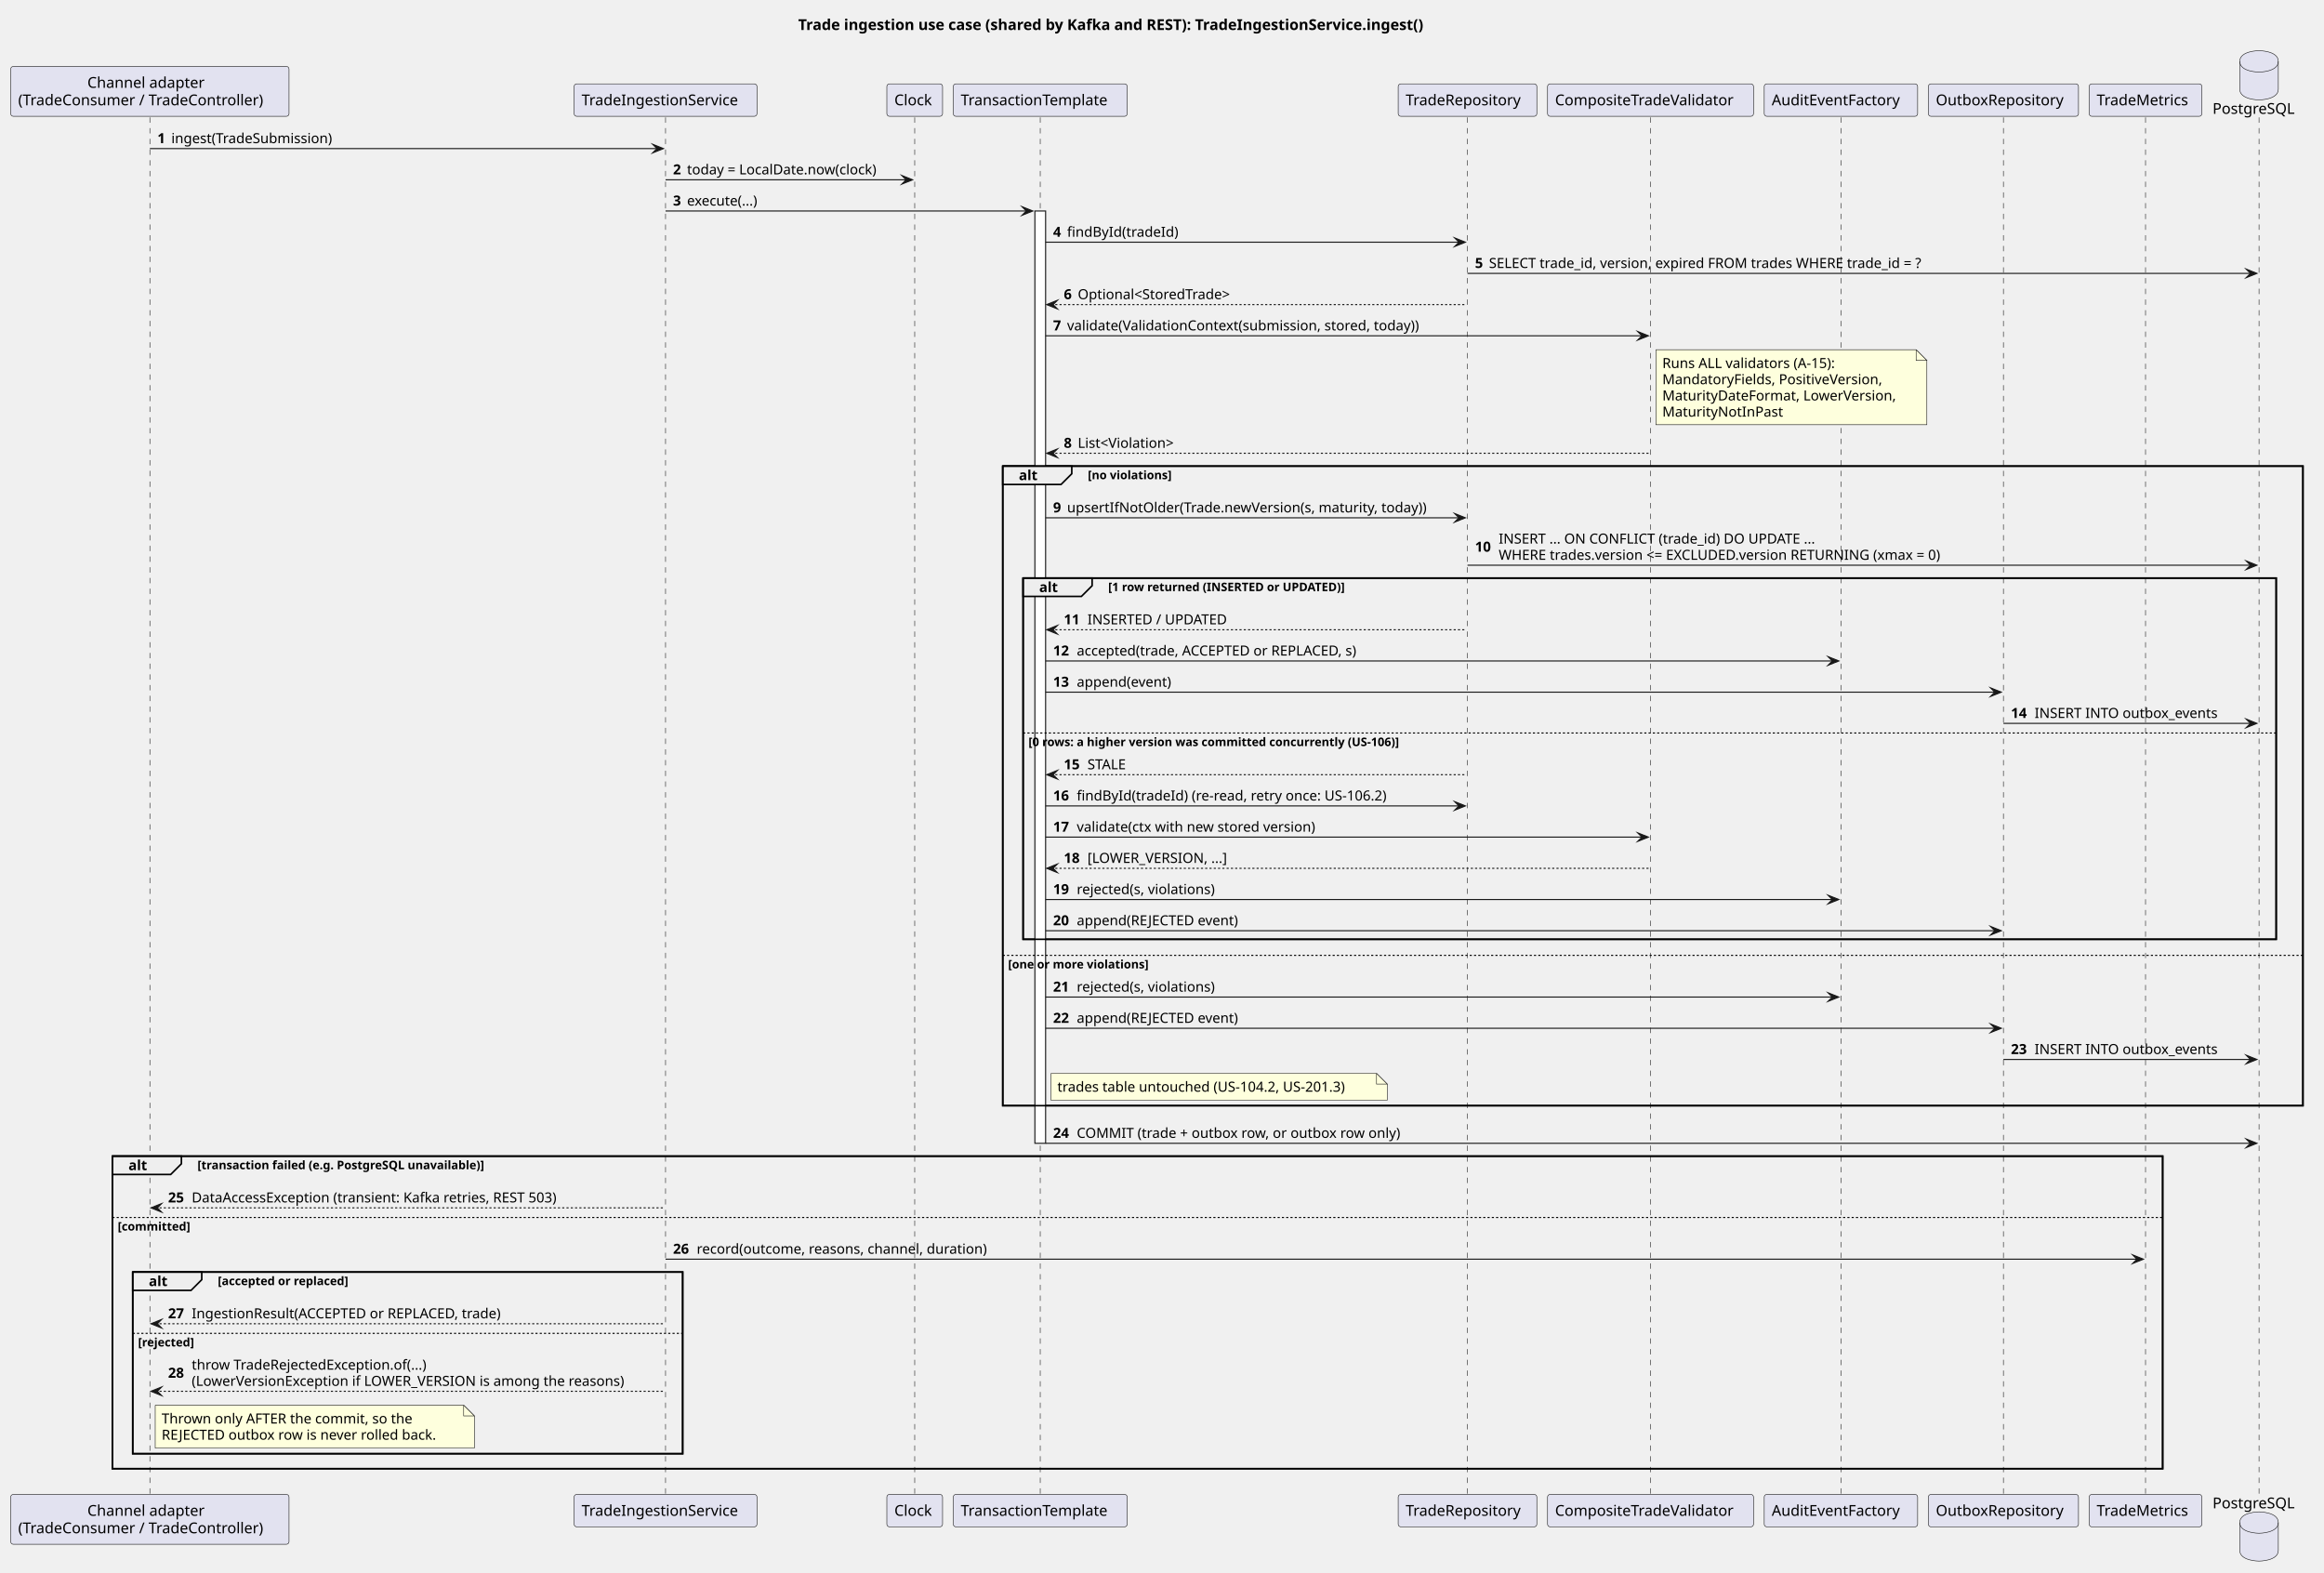
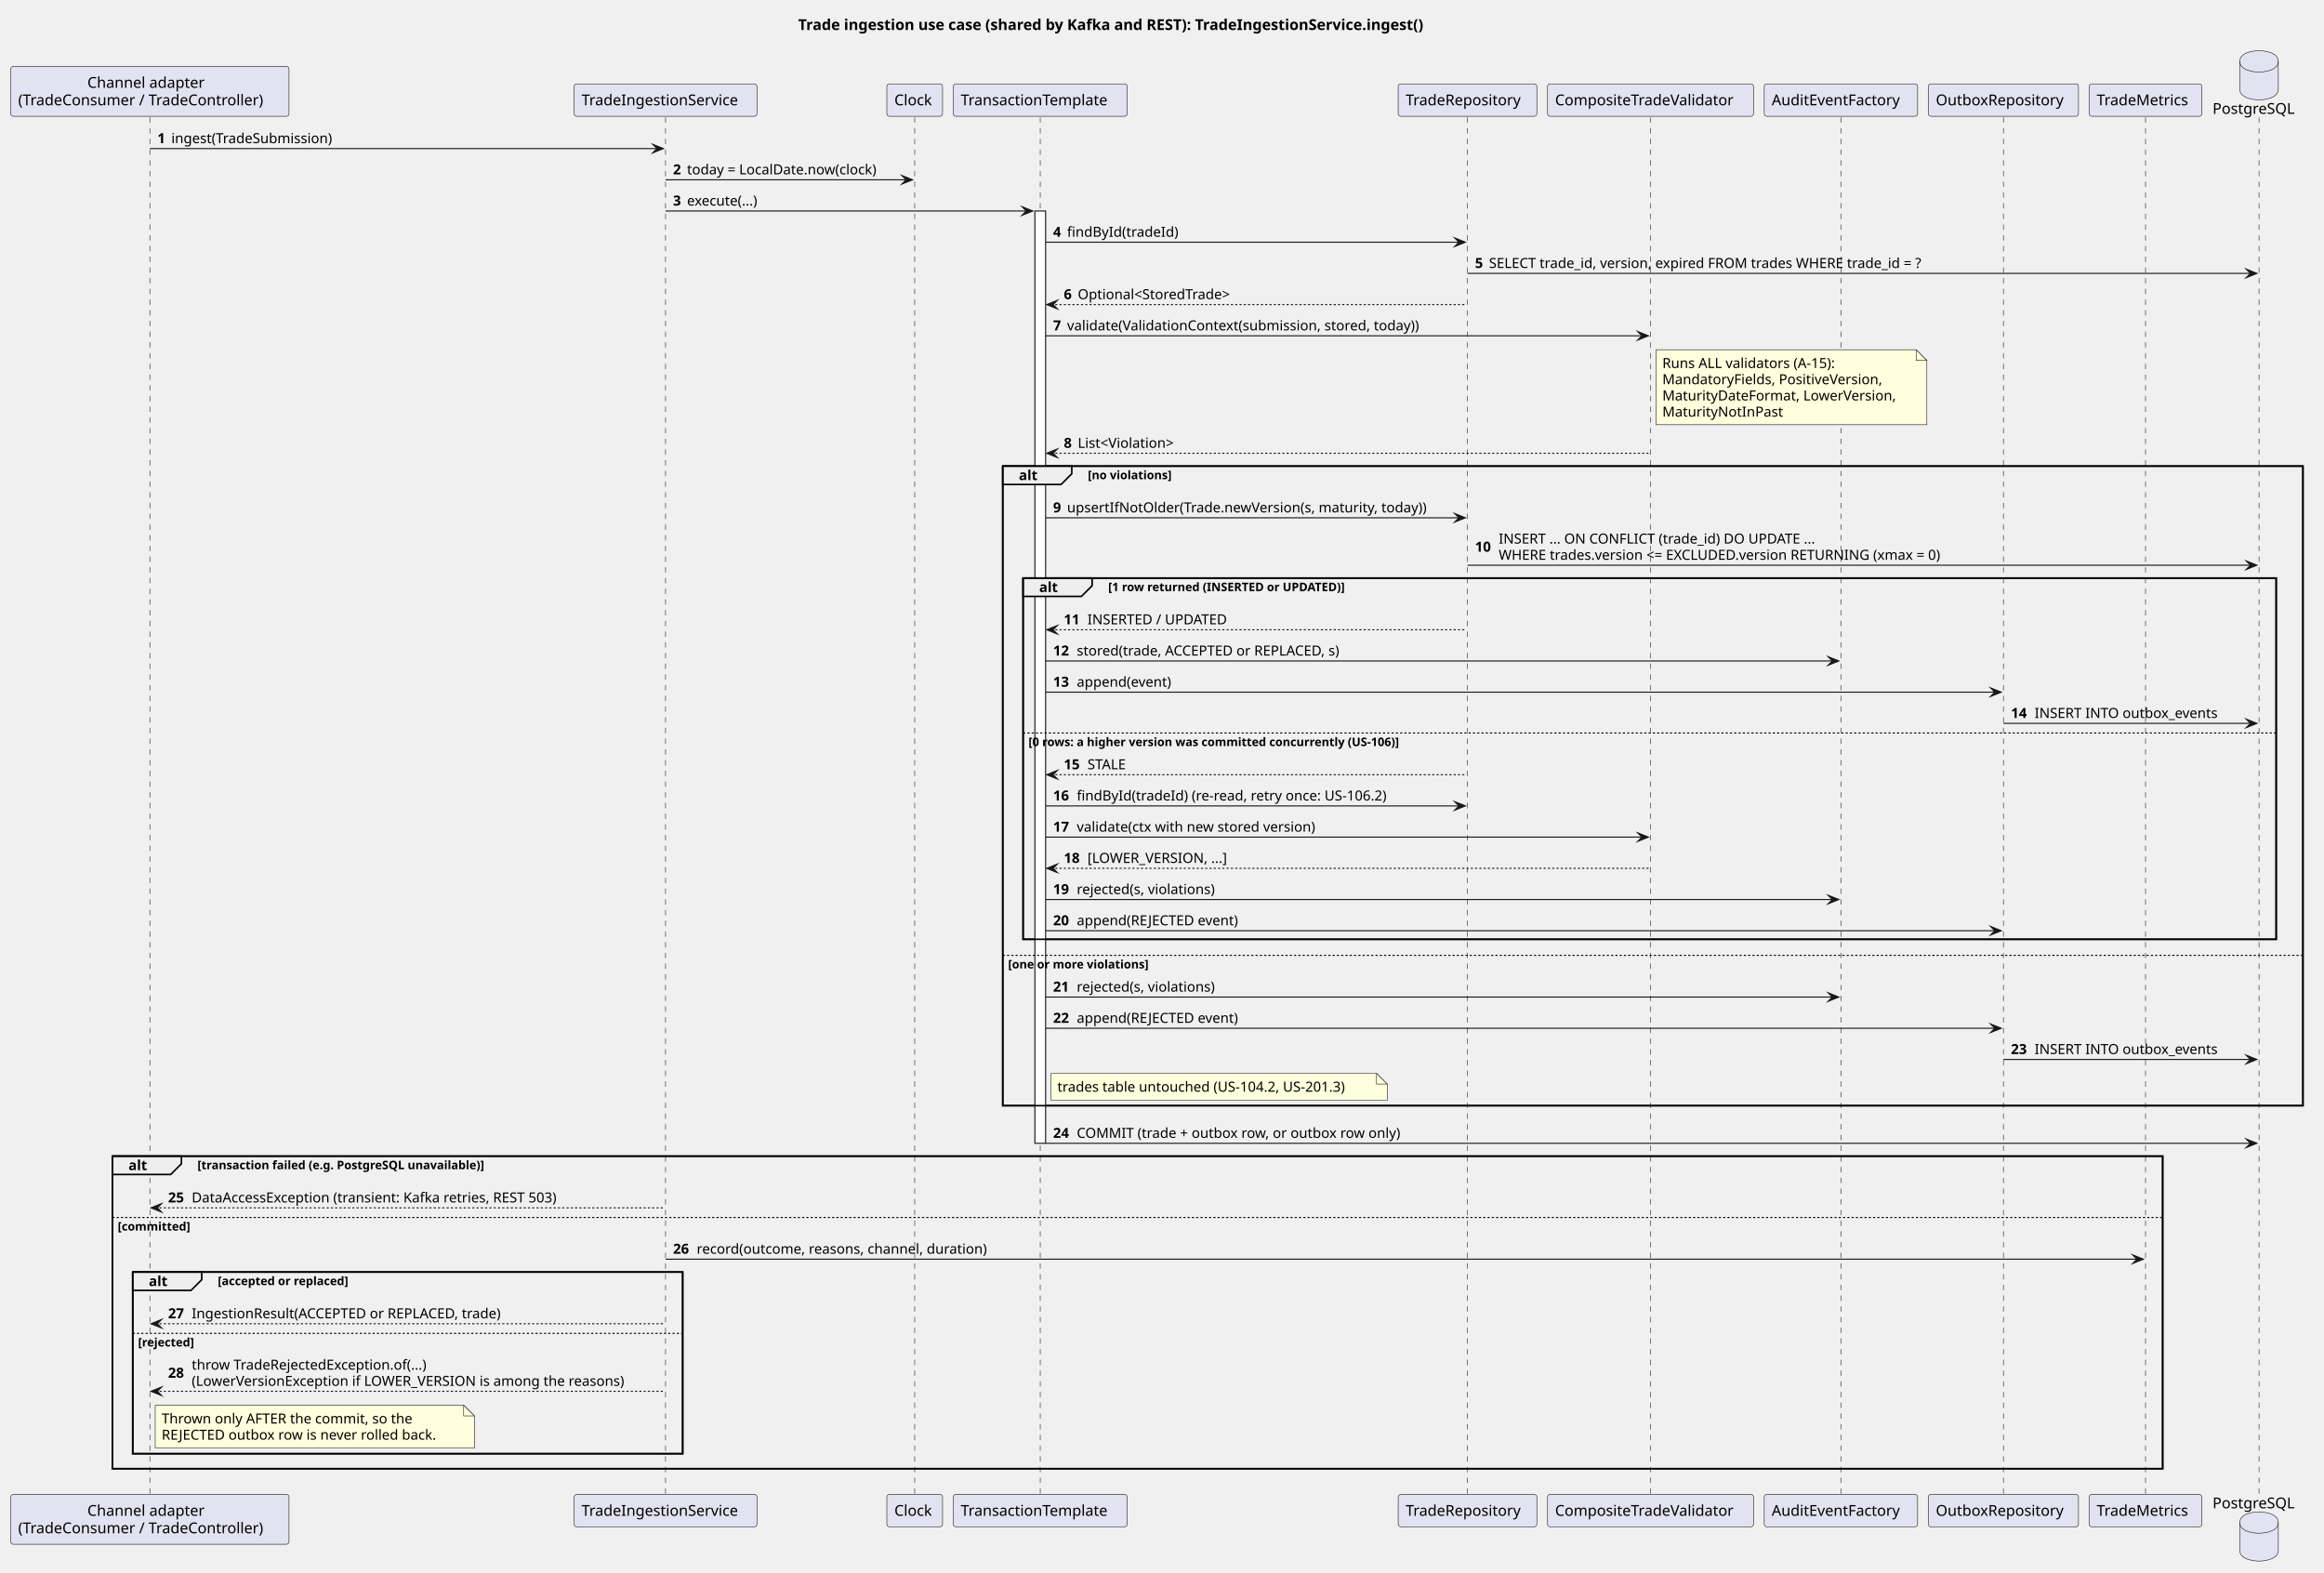
<svg xmlns="http://www.w3.org/2000/svg" version="1.1" data-diagram-type="SEQUENCE" style="width:2170px;height:1468px;background:#FFFFFF;" width="2170px" height="1468px" viewBox="0 0 2170 1468" zoomAndPan="magnify" preserveAspectRatio="none" contentStyleType="text/css">
  <defs />
  <g font-family="sans-serif" lengthAdjust="spacing">
    <g class="title" data-source-line="1">
      <text x="745.291" y="27.995" fill="#000" font-size="14" textLength="677.756" font-weight="700">Trade ingestion use case (shared by Kafka and REST): TradeIngestionService.ingest()</text>
    </g>
    <rect x="936.316" y="435.188" width="1214.022" height="597.133" fill="none" style="stroke:#000;stroke-width:1.5;" />
    <rect x="955.316" y="539.719" width="1170.022" height="337.266" fill="none" style="stroke:#000;stroke-width:1.5;" />
    <rect x="104.938" y="1079.453" width="1914.421" height="291.805" fill="none" style="stroke:#000;stroke-width:1.5;" />
    <rect x="123.938" y="1187.656" width="513.508" height="169.602" fill="none" style="stroke:#000;stroke-width:1.5;" />
    <g class="participant-lifeline" data-qualified-name="Channel" data-entity-uid="part1" id="part1-lifeline" data-source-line="4">
      <g>
        <rect x="136.438" y="109.594" width="8" height="1285.664" fill="#000" fill-opacity="0" />
        <line x1="139.938" y1="109.594" x2="139.938" y2="1395.258" style="stroke:#181818;stroke-width:0.5;stroke-dasharray:5,5;" />
      </g>
    </g>
    <g class="participant-lifeline" data-qualified-name="TradeIngestionService" data-entity-uid="part2" id="part2-lifeline" data-source-line="5">
      <g>
        <rect x="617.946" y="109.594" width="8" height="1285.664" fill="#000" fill-opacity="0" />
        <line x1="621.446" y1="109.594" x2="621.446" y2="1395.258" style="stroke:#181818;stroke-width:0.5;stroke-dasharray:5,5;" />
      </g>
    </g>
    <g class="participant-lifeline" data-qualified-name="Clock" data-entity-uid="part3" id="part3-lifeline" data-source-line="6">
      <g>
        <rect x="850.594" y="109.594" width="8" height="1285.664" fill="#000" fill-opacity="0" />
        <line x1="854.094" y1="109.594" x2="854.094" y2="1395.258" style="stroke:#181818;stroke-width:0.5;stroke-dasharray:5,5;" />
      </g>
    </g>
    <g class="participant-lifeline" data-qualified-name="TransactionTemplate" data-entity-uid="part4" id="part4-lifeline" data-source-line="7">
      <g>
        <rect x="967.816" y="109.594" width="8" height="1285.664" fill="#000" fill-opacity="0" />
        <line x1="971.316" y1="109.594" x2="971.316" y2="1395.258" style="stroke:#181818;stroke-width:0.5;stroke-dasharray:5,5;" />
      </g>
    </g>
    <g>
      <rect x="966.316" y="196.992" width="10" height="870.461" fill="#FFF" style="stroke:#181818;stroke-width:1;" />
    </g>
    <g class="participant-lifeline" data-qualified-name="TradeRepository" data-entity-uid="part5" id="part5-lifeline" data-source-line="8">
      <g>
        <rect x="1366.773" y="109.594" width="8" height="1285.664" fill="#000" fill-opacity="0" />
        <line x1="1370.273" y1="109.594" x2="1370.273" y2="1395.258" style="stroke:#181818;stroke-width:0.5;stroke-dasharray:5,5;" />
      </g>
    </g>
    <g class="participant-lifeline" data-qualified-name="CompositeTradeValidator" data-entity-uid="part6" id="part6-lifeline" data-source-line="9">
      <g>
        <rect x="1537.66" y="109.594" width="8" height="1285.664" fill="#000" fill-opacity="0" />
        <line x1="1541.16" y1="109.594" x2="1541.16" y2="1395.258" style="stroke:#181818;stroke-width:0.5;stroke-dasharray:5,5;" />
      </g>
    </g>
    <g class="participant-lifeline" data-qualified-name="AuditEventFactory" data-entity-uid="part7" id="part7-lifeline" data-source-line="10">
      <g>
        <rect x="1715.441" y="109.594" width="8" height="1285.664" fill="#000" fill-opacity="0" />
        <line x1="1718.941" y1="109.594" x2="1718.941" y2="1395.258" style="stroke:#181818;stroke-width:0.5;stroke-dasharray:5,5;" />
      </g>
    </g>
    <g class="participant-lifeline" data-qualified-name="OutboxRepository" data-entity-uid="part8" id="part8-lifeline" data-source-line="11">
      <g>
        <rect x="1867.161" y="109.594" width="8" height="1285.664" fill="#000" fill-opacity="0" />
        <line x1="1870.661" y1="109.594" x2="1870.661" y2="1395.258" style="stroke:#181818;stroke-width:0.5;stroke-dasharray:5,5;" />
      </g>
    </g>
    <g class="participant-lifeline" data-qualified-name="TradeMetrics" data-entity-uid="part9" id="part9-lifeline" data-source-line="12">
      <g>
        <rect x="1999.859" y="109.594" width="8" height="1285.664" fill="#000" fill-opacity="0" />
        <line x1="2003.359" y1="109.594" x2="2003.359" y2="1395.258" style="stroke:#181818;stroke-width:0.5;stroke-dasharray:5,5;" />
      </g>
    </g>
    <g class="participant-lifeline" data-qualified-name="PostgreSQL" data-entity-uid="part10" id="part10-lifeline" data-source-line="13">
      <g>
        <rect x="2105.838" y="109.594" width="8" height="1285.664" fill="#000" fill-opacity="0" />
        <line x1="2109.338" y1="109.594" x2="2109.338" y2="1395.258" style="stroke:#181818;stroke-width:0.5;stroke-dasharray:5,5;" />
      </g>
    </g>
    <g class="participant participant-head" data-qualified-name="Channel" data-entity-uid="part1" id="part1-head" data-source-line="4">
      <rect x="10" y="62" width="259.875" height="46.594" fill="#E2E2F0" style="stroke:#181818;stroke-width:0.5;" rx="2.5" ry="2.5" />
      <text x="81.579" y="81.995" fill="#000" font-size="14" textLength="116.717">Channel adapter</text>
      <text x="17" y="98.292" fill="#000" font-size="14" textLength="245.875">(TradeConsumer / TradeController)</text>
    </g>
    <g class="participant participant-head" data-qualified-name="TradeIngestionService" data-entity-uid="part2" id="part2-head" data-source-line="5">
      <rect x="536.075" y="78.297" width="170.741" height="30.297" fill="#E2E2F0" style="stroke:#181818;stroke-width:0.5;" rx="2.5" ry="2.5" />
      <text x="543.075" y="98.292" fill="#000" font-size="14" textLength="156.741">TradeIngestionService</text>
    </g>
    <g class="participant participant-head" data-qualified-name="Clock" data-entity-uid="part3" id="part3-head" data-source-line="6">
      <rect x="828.077" y="78.297" width="52.035" height="30.297" fill="#E2E2F0" style="stroke:#181818;stroke-width:0.5;" rx="2.5" ry="2.5" />
      <text x="835.077" y="98.292" fill="#000" font-size="14" textLength="38.035">Clock</text>
    </g>
    <g class="participant participant-head" data-qualified-name="TransactionTemplate" data-entity-uid="part4" id="part4-head" data-source-line="7">
      <rect x="890.112" y="78.297" width="162.408" height="30.297" fill="#E2E2F0" style="stroke:#181818;stroke-width:0.5;" rx="2.5" ry="2.5" />
      <text x="897.112" y="98.292" fill="#000" font-size="14" textLength="148.408">TransactionTemplate</text>
    </g>
    <g class="participant participant-head" data-qualified-name="TradeRepository" data-entity-uid="part5" id="part5-head" data-source-line="8">
      <rect x="1305.543" y="78.297" width="129.459" height="30.297" fill="#E2E2F0" style="stroke:#181818;stroke-width:0.5;" rx="2.5" ry="2.5" />
      <text x="1312.543" y="98.292" fill="#000" font-size="14" textLength="115.459">TradeRepository</text>
    </g>
    <g class="participant participant-head" data-qualified-name="CompositeTradeValidator" data-entity-uid="part6" id="part6-head" data-source-line="9">
      <rect x="1445.002" y="78.297" width="192.315" height="30.297" fill="#E2E2F0" style="stroke:#181818;stroke-width:0.5;" rx="2.5" ry="2.5" />
      <text x="1452.002" y="98.292" fill="#000" font-size="14" textLength="178.315">CompositeTradeValidator</text>
    </g>
    <g class="participant participant-head" data-qualified-name="AuditEventFactory" data-entity-uid="part7" id="part7-head" data-source-line="10">
      <rect x="1647.318" y="78.297" width="143.247" height="30.297" fill="#E2E2F0" style="stroke:#181818;stroke-width:0.5;" rx="2.5" ry="2.5" />
      <text x="1654.318" y="98.292" fill="#000" font-size="14" textLength="129.247">AuditEventFactory</text>
    </g>
    <g class="participant participant-head" data-qualified-name="OutboxRepository" data-entity-uid="part8" id="part8-head" data-source-line="11">
      <rect x="1800.565" y="78.297" width="140.191" height="30.297" fill="#E2E2F0" style="stroke:#181818;stroke-width:0.5;" rx="2.5" ry="2.5" />
      <text x="1807.565" y="98.292" fill="#000" font-size="14" textLength="126.191">OutboxRepository</text>
    </g>
    <g class="participant participant-head" data-qualified-name="TradeMetrics" data-entity-uid="part9" id="part9-head" data-source-line="12">
      <rect x="1950.756" y="78.297" width="105.205" height="30.297" fill="#E2E2F0" style="stroke:#181818;stroke-width:0.5;" rx="2.5" ry="2.5" />
      <text x="1957.756" y="98.292" fill="#000" font-size="14" textLength="91.205">TradeMetrics</text>
    </g>
    <g class="participant participant-head" data-qualified-name="PostgreSQL" data-entity-uid="part10" id="part10-head" data-source-line="13">
      <text x="2065.961" y="106.292" fill="#000" font-size="14" textLength="80.753">PostgreSQL</text>
      <path d="M2091.338,57.297 C2091.338,47.297 2109.338,47.297 2109.338,47.297 C2109.338,47.297 2127.338,47.297 2127.338,57.297 L2127.338,83.297 C2127.338,93.297 2109.338,93.297 2109.338,93.297 C2109.338,93.297 2091.338,93.297 2091.338,83.297 L2091.338,57.297" style="stroke:#181818;stroke-width:0.5;" fill="#E2E2F0" />
      <path d="M2091.338,57.297 C2091.338,67.297 2109.338,67.297 2109.338,67.297 C2109.338,67.297 2127.338,67.297 2127.338,57.297" style="stroke:#181818;stroke-width:0.5;" fill="none" />
    </g>
    <g class="participant participant-tail" data-qualified-name="Channel" data-entity-uid="part1" id="part1-tail" data-source-line="4">
      <rect x="10" y="1395.258" width="259.875" height="46.594" fill="#E2E2F0" style="stroke:#181818;stroke-width:0.5;" rx="2.5" ry="2.5" />
      <text x="81.579" y="1415.253" fill="#000" font-size="14" textLength="116.717">Channel adapter</text>
      <text x="17" y="1431.55" fill="#000" font-size="14" textLength="245.875">(TradeConsumer / TradeController)</text>
    </g>
    <g class="participant participant-tail" data-qualified-name="TradeIngestionService" data-entity-uid="part2" id="part2-tail" data-source-line="5">
      <rect x="536.075" y="1395.258" width="170.741" height="30.297" fill="#E2E2F0" style="stroke:#181818;stroke-width:0.5;" rx="2.5" ry="2.5" />
      <text x="543.075" y="1415.253" fill="#000" font-size="14" textLength="156.741">TradeIngestionService</text>
    </g>
    <g class="participant participant-tail" data-qualified-name="Clock" data-entity-uid="part3" id="part3-tail" data-source-line="6">
      <rect x="828.077" y="1395.258" width="52.035" height="30.297" fill="#E2E2F0" style="stroke:#181818;stroke-width:0.5;" rx="2.5" ry="2.5" />
      <text x="835.077" y="1415.253" fill="#000" font-size="14" textLength="38.035">Clock</text>
    </g>
    <g class="participant participant-tail" data-qualified-name="TransactionTemplate" data-entity-uid="part4" id="part4-tail" data-source-line="7">
      <rect x="890.112" y="1395.258" width="162.408" height="30.297" fill="#E2E2F0" style="stroke:#181818;stroke-width:0.5;" rx="2.5" ry="2.5" />
      <text x="897.112" y="1415.253" fill="#000" font-size="14" textLength="148.408">TransactionTemplate</text>
    </g>
    <g class="participant participant-tail" data-qualified-name="TradeRepository" data-entity-uid="part5" id="part5-tail" data-source-line="8">
      <rect x="1305.543" y="1395.258" width="129.459" height="30.297" fill="#E2E2F0" style="stroke:#181818;stroke-width:0.5;" rx="2.5" ry="2.5" />
      <text x="1312.543" y="1415.253" fill="#000" font-size="14" textLength="115.459">TradeRepository</text>
    </g>
    <g class="participant participant-tail" data-qualified-name="CompositeTradeValidator" data-entity-uid="part6" id="part6-tail" data-source-line="9">
      <rect x="1445.002" y="1395.258" width="192.315" height="30.297" fill="#E2E2F0" style="stroke:#181818;stroke-width:0.5;" rx="2.5" ry="2.5" />
      <text x="1452.002" y="1415.253" fill="#000" font-size="14" textLength="178.315">CompositeTradeValidator</text>
    </g>
    <g class="participant participant-tail" data-qualified-name="AuditEventFactory" data-entity-uid="part7" id="part7-tail" data-source-line="10">
      <rect x="1647.318" y="1395.258" width="143.247" height="30.297" fill="#E2E2F0" style="stroke:#181818;stroke-width:0.5;" rx="2.5" ry="2.5" />
      <text x="1654.318" y="1415.253" fill="#000" font-size="14" textLength="129.247">AuditEventFactory</text>
    </g>
    <g class="participant participant-tail" data-qualified-name="OutboxRepository" data-entity-uid="part8" id="part8-tail" data-source-line="11">
      <rect x="1800.565" y="1395.258" width="140.191" height="30.297" fill="#E2E2F0" style="stroke:#181818;stroke-width:0.5;" rx="2.5" ry="2.5" />
      <text x="1807.565" y="1415.253" fill="#000" font-size="14" textLength="126.191">OutboxRepository</text>
    </g>
    <g class="participant participant-tail" data-qualified-name="TradeMetrics" data-entity-uid="part9" id="part9-tail" data-source-line="12">
      <rect x="1950.756" y="1395.258" width="105.205" height="30.297" fill="#E2E2F0" style="stroke:#181818;stroke-width:0.5;" rx="2.5" ry="2.5" />
      <text x="1957.756" y="1415.253" fill="#000" font-size="14" textLength="91.205">TradeMetrics</text>
    </g>
    <g class="participant participant-tail" data-qualified-name="PostgreSQL" data-entity-uid="part10" id="part10-tail" data-source-line="13">
      <text x="2065.961" y="1408.253" fill="#000" font-size="14" textLength="80.753">PostgreSQL</text>
      <path d="M2091.338,1421.555 C2091.338,1411.555 2109.338,1411.555 2109.338,1411.555 C2109.338,1411.555 2127.338,1411.555 2127.338,1421.555 L2127.338,1447.555 C2127.338,1457.555 2109.338,1457.555 2109.338,1457.555 C2109.338,1457.555 2091.338,1457.555 2091.338,1447.555 L2091.338,1421.555" style="stroke:#181818;stroke-width:0.5;" fill="#E2E2F0" />
      <path d="M2091.338,1421.555 C2091.338,1431.555 2109.338,1431.555 2109.338,1431.555 C2109.338,1431.555 2127.338,1431.555 2127.338,1421.555" style="stroke:#181818;stroke-width:0.5;" fill="none" />
    </g>
    <g class="message" data-entity-1="part1" data-entity-2="part2" id="msg1" data-source-line="15">
      <polygon points="609.446,134.727,619.446,138.727,609.446,142.727,613.446,138.727" fill="#181818" style="stroke:#181818;stroke-width:1;stroke-linejoin:miter;stroke-miterlimit:10;" />
      <line x1="139.938" y1="138.727" x2="615.446" y2="138.727" style="stroke:#181818;stroke-width:1;" />
      <text x="146.938" y="133.661" fill="#000" font-size="13" font-weight="700">1</text>
      <text x="159.983" y="133.661" fill="#000" font-size="13" textLength="161.986">ingest(TradeSubmission)</text>
    </g>
    <g class="message" data-entity-1="part2" data-entity-2="part3" id="msg2" data-source-line="16">
      <polygon points="842.094,163.859,852.094,167.859,842.094,171.859,846.094,167.859" fill="#181818" style="stroke:#181818;stroke-width:1;stroke-linejoin:miter;stroke-miterlimit:10;" />
      <line x1="621.446" y1="167.859" x2="848.094" y2="167.859" style="stroke:#181818;stroke-width:1;" />
      <text x="628.446" y="162.793" fill="#000" font-size="13" font-weight="700">2</text>
      <text x="641.491" y="162.793" fill="#000" font-size="13" textLength="195.603">today = LocalDate.now(clock)</text>
    </g>
    <g class="message" data-entity-1="part2" data-entity-2="part4" id="msg3" data-source-line="17">
      <polygon points="954.316,192.992,964.316,196.992,954.316,200.992,958.316,196.992" fill="#181818" style="stroke:#181818;stroke-width:1;stroke-linejoin:miter;stroke-miterlimit:10;" />
      <line x1="621.446" y1="196.992" x2="960.316" y2="196.992" style="stroke:#181818;stroke-width:1;" />
      <text x="628.446" y="191.926" fill="#000" font-size="13" font-weight="700">3</text>
      <text x="641.491" y="191.926" fill="#000" font-size="13" textLength="74.712">execute(...)</text>
    </g>
    <g class="message" data-entity-1="part4" data-entity-2="part5" id="msg4" data-source-line="20">
      <polygon points="1358.273,222.125,1368.273,226.125,1358.273,230.125,1362.273,226.125" fill="#181818" style="stroke:#181818;stroke-width:1;stroke-linejoin:miter;stroke-miterlimit:10;" />
      <line x1="976.316" y1="226.125" x2="1364.273" y2="226.125" style="stroke:#181818;stroke-width:1;" />
      <text x="983.316" y="221.059" fill="#000" font-size="13" font-weight="700">4</text>
      <text x="996.361" y="221.059" fill="#000" font-size="13" textLength="110.265">findById(tradeId)</text>
    </g>
    <g class="message" data-entity-1="part5" data-entity-2="part10" id="msg5" data-source-line="21">
      <polygon points="2097.338,251.258,2107.338,255.258,2097.338,259.258,2101.338,255.258" fill="#181818" style="stroke:#181818;stroke-width:1;stroke-linejoin:miter;stroke-miterlimit:10;" />
      <line x1="1370.273" y1="255.258" x2="2103.338" y2="255.258" style="stroke:#181818;stroke-width:1;" />
      <text x="1377.273" y="250.192" fill="#000" font-size="13" font-weight="700">5</text>
      <text x="1390.318" y="250.192" fill="#000" font-size="13" textLength="442.476">SELECT trade_id, version, expired FROM trades WHERE trade_id = ?</text>
    </g>
    <g class="message" data-entity-1="part5" data-entity-2="part4" id="msg6" data-source-line="22">
      <polygon points="987.316,280.391,977.316,284.391,987.316,288.391,983.316,284.391" fill="#181818" style="stroke:#181818;stroke-width:1;stroke-linejoin:miter;stroke-miterlimit:10;" />
      <line x1="981.316" y1="284.391" x2="1369.273" y2="284.391" style="stroke:#181818;stroke-width:1;stroke-dasharray:2,2;" />
      <text x="993.316" y="279.325" fill="#000" font-size="13" font-weight="700">6</text>
      <text x="1006.361" y="279.325" fill="#000" font-size="13" textLength="157.149">Optional&lt;StoredTrade&gt;</text>
    </g>
    <g class="message" data-entity-1="part4" data-entity-2="part6" id="msg7" data-source-line="24">
      <polygon points="1529.16,309.523,1539.16,313.523,1529.16,317.523,1533.16,313.523" fill="#181818" style="stroke:#181818;stroke-width:1;stroke-linejoin:miter;stroke-miterlimit:10;" />
      <line x1="976.316" y1="313.523" x2="1535.16" y2="313.523" style="stroke:#181818;stroke-width:1;" />
      <text x="983.316" y="308.458" fill="#000" font-size="13" font-weight="700">7</text>
      <text x="996.361" y="308.458" fill="#000" font-size="13" textLength="356.643">validate(ValidationContext(submission, stored, today))</text>
    </g>
    <path d="M1546.16,326.523 L1546.16,396.523 L1799.16,396.523 L1799.16,336.523 L1789.16,326.523 L1546.16,326.523" style="stroke:#181818;stroke-width:0.5;" fill="#FEFFDD" />
    <path d="M1789.16,326.523 L1789.16,336.523 L1799.16,336.523 L1789.16,326.523" style="stroke:#181818;stroke-width:0.5;" fill="#FEFFDD" />
    <text x="1552.16" y="343.59" fill="#000" font-size="13" textLength="176.979">Runs ALL validators (A-15):</text>
    <text x="1552.16" y="358.723" fill="#000" font-size="13" textLength="219.242">MandatoryFields, PositiveVersion,</text>
    <text x="1552.16" y="373.856" fill="#000" font-size="13" textLength="232.223">MaturityDateFormat, LowerVersion,</text>
    <text x="1552.16" y="388.989" fill="#000" font-size="13" textLength="116.791">MaturityNotInPast</text>
    <g class="message" data-entity-1="part6" data-entity-2="part4" id="msg8" data-source-line="31">
      <polygon points="987.316,419.188,977.316,423.188,987.316,427.188,983.316,423.188" fill="#181818" style="stroke:#181818;stroke-width:1;stroke-linejoin:miter;stroke-miterlimit:10;" />
      <line x1="981.316" y1="423.188" x2="1540.16" y2="423.188" style="stroke:#181818;stroke-width:1;stroke-dasharray:2,2;" />
      <text x="993.316" y="418.122" fill="#000" font-size="13" font-weight="700">8</text>
      <text x="1006.361" y="418.122" fill="#000" font-size="13" textLength="101.448">List&lt;Violation&gt;</text>
    </g>
    <path d="M936.316,435.188 L1000.759,435.188 L1000.759,442.32 L990.759,452.32 L936.316,452.32 L936.316,435.188" style="stroke:#000;stroke-width:1.5;" fill="#EEE" />
    <rect x="936.316" y="435.188" width="1214.022" height="597.133" fill="none" style="stroke:#000;stroke-width:1.5;" />
    <text x="951.316" y="448.254" fill="#000" font-size="13" textLength="19.443" font-weight="700">alt</text>
    <text x="1015.759" y="447.398" fill="#000" font-size="11" textLength="89.928" font-weight="700">[no violations]</text>
    <g class="message" data-entity-1="part4" data-entity-2="part5" id="msg9" data-source-line="34">
      <polygon points="1358.273,479.453,1368.273,483.453,1358.273,487.453,1362.273,483.453" fill="#181818" style="stroke:#181818;stroke-width:1;stroke-linejoin:miter;stroke-miterlimit:10;" />
      <line x1="976.316" y1="483.453" x2="1364.273" y2="483.453" style="stroke:#181818;stroke-width:1;" />
      <text x="983.316" y="478.387" fill="#000" font-size="13" font-weight="700">9</text>
      <text x="996.361" y="478.387" fill="#000" font-size="13" textLength="361.912">upsertIfNotOlder(Trade.newVersion(s, maturity, today))</text>
    </g>
    <g class="message" data-entity-1="part5" data-entity-2="part10" id="msg10" data-source-line="35">
      <polygon points="2097.338,523.719,2107.338,527.719,2097.338,531.719,2101.338,527.719" fill="#181818" style="stroke:#181818;stroke-width:1;stroke-linejoin:miter;stroke-miterlimit:10;" />
      <line x1="1370.273" y1="527.719" x2="2103.338" y2="527.719" style="stroke:#181818;stroke-width:1;" />
      <text x="1377.273" y="515.086" fill="#000" font-size="13" textLength="18.091" font-weight="700">10</text>
      <text x="1399.364" y="507.52" fill="#000" font-size="13" textLength="321.103">INSERT ... ON CONFLICT (trade_id) DO UPDATE ...</text>
      <text x="1399.364" y="522.653" fill="#000" font-size="13" textLength="457.33">WHERE trades.version &lt;= EXCLUDED.version RETURNING (xmax = 0)</text>
    </g>
    <path d="M955.316,539.719 L1019.759,539.719 L1019.759,546.852 L1009.759,556.852 L955.316,556.852 L955.316,539.719" style="stroke:#000;stroke-width:1.5;" fill="#EEE" />
    <rect x="955.316" y="539.719" width="1170.022" height="337.266" fill="none" style="stroke:#000;stroke-width:1.5;" />
    <text x="970.316" y="552.786" fill="#000" font-size="13" textLength="19.443" font-weight="700">alt</text>
    <text x="1034.759" y="551.929" fill="#000" font-size="11" textLength="257.743" font-weight="700">[1 row returned (INSERTED or UPDATED)]</text>
    <g class="message" data-entity-1="part5" data-entity-2="part4" id="msg11" data-source-line="37">
      <polygon points="987.316,583.984,977.316,587.984,987.316,591.984,983.316,587.984" fill="#181818" style="stroke:#181818;stroke-width:1;stroke-linejoin:miter;stroke-miterlimit:10;" />
      <line x1="981.316" y1="587.984" x2="1369.273" y2="587.984" style="stroke:#181818;stroke-width:1;stroke-dasharray:2,2;" />
      <text x="993.316" y="582.918" fill="#000" font-size="13" textLength="18.091" font-weight="700">11</text>
      <text x="1015.407" y="582.918" fill="#000" font-size="13" textLength="140.29">INSERTED / UPDATED</text>
    </g>
    <g class="message" data-entity-1="part4" data-entity-2="part7" id="msg12" data-source-line="38">
      <polygon points="1706.941,613.117,1716.941,617.117,1706.941,621.117,1710.941,617.117" fill="#181818" style="stroke:#181818;stroke-width:1;stroke-linejoin:miter;stroke-miterlimit:10;" />
      <line x1="976.316" y1="617.117" x2="1712.941" y2="617.117" style="stroke:#181818;stroke-width:1;" />
      <text x="983.316" y="612.051" fill="#000" font-size="13" textLength="18.091" font-weight="700">12</text>
-       <text x="1005.407" y="612.051" fill="#000" font-size="13" textLength="287.314">accepted(trade, ACCEPTED or REPLACED, s)</text>
+       <text x="1005.407" y="612.051" fill="#000" font-size="13" textLength="268.874">stored(trade, ACCEPTED or REPLACED, s)</text>
    </g>
    <g class="message" data-entity-1="part4" data-entity-2="part8" id="msg13" data-source-line="39">
      <polygon points="1858.661,642.25,1868.661,646.25,1858.661,650.25,1862.661,646.25" fill="#181818" style="stroke:#181818;stroke-width:1;stroke-linejoin:miter;stroke-miterlimit:10;" />
      <line x1="976.316" y1="646.25" x2="1864.661" y2="646.25" style="stroke:#181818;stroke-width:1;" />
      <text x="983.316" y="641.184" fill="#000" font-size="13" textLength="18.091" font-weight="700">13</text>
      <text x="1005.407" y="641.184" fill="#000" font-size="13" textLength="96.129">append(event)</text>
    </g>
    <g class="message" data-entity-1="part8" data-entity-2="part10" id="msg14" data-source-line="40">
      <polygon points="2097.338,671.383,2107.338,675.383,2097.338,679.383,2101.338,675.383" fill="#181818" style="stroke:#181818;stroke-width:1;stroke-linejoin:miter;stroke-miterlimit:10;" />
      <line x1="1870.661" y1="675.383" x2="2103.338" y2="675.383" style="stroke:#181818;stroke-width:1;" />
      <text x="1877.661" y="670.317" fill="#000" font-size="13" textLength="18.091" font-weight="700">14</text>
      <text x="1899.751" y="670.317" fill="#000" font-size="13" textLength="182.482">INSERT INTO outbox_events</text>
    </g>
    <line x1="955.316" y1="684.383" x2="2125.338" y2="684.383" style="stroke:#000;stroke-width:1;stroke-dasharray:2,2;" />
    <text x="960.316" y="696.593" fill="#000" font-size="11" textLength="399.604" font-weight="700">[0 rows: a higher version was committed concurrently (US-106)]</text>
    <g class="message" data-entity-1="part5" data-entity-2="part4" id="msg15" data-source-line="42">
      <polygon points="987.316,719.32,977.316,723.32,987.316,727.32,983.316,723.32" fill="#181818" style="stroke:#181818;stroke-width:1;stroke-linejoin:miter;stroke-miterlimit:10;" />
      <line x1="981.316" y1="723.32" x2="1369.273" y2="723.32" style="stroke:#181818;stroke-width:1;stroke-dasharray:2,2;" />
      <text x="993.316" y="718.254" fill="#000" font-size="13" textLength="18.091" font-weight="700">15</text>
      <text x="1015.407" y="718.254" fill="#000" font-size="13" textLength="40.542">STALE</text>
    </g>
    <g class="message" data-entity-1="part4" data-entity-2="part5" id="msg16" data-source-line="43">
      <polygon points="1358.273,748.453,1368.273,752.453,1358.273,756.453,1362.273,752.453" fill="#181818" style="stroke:#181818;stroke-width:1;stroke-linejoin:miter;stroke-miterlimit:10;" />
      <line x1="976.316" y1="752.453" x2="1364.273" y2="752.453" style="stroke:#181818;stroke-width:1;" />
      <text x="983.316" y="747.387" fill="#000" font-size="13" textLength="18.091" font-weight="700">16</text>
      <text x="1005.407" y="747.387" fill="#000" font-size="13" textLength="319.668">findById(tradeId)  (re-read, retry once: US-106.2)</text>
    </g>
    <g class="message" data-entity-1="part4" data-entity-2="part6" id="msg17" data-source-line="44">
      <polygon points="1529.16,777.586,1539.16,781.586,1529.16,785.586,1533.16,781.586" fill="#181818" style="stroke:#181818;stroke-width:1;stroke-linejoin:miter;stroke-miterlimit:10;" />
      <line x1="976.316" y1="781.586" x2="1535.16" y2="781.586" style="stroke:#181818;stroke-width:1;" />
      <text x="983.316" y="776.52" fill="#000" font-size="13" textLength="18.091" font-weight="700">17</text>
      <text x="1005.407" y="776.52" fill="#000" font-size="13" textLength="242.29">validate(ctx with new stored version)</text>
    </g>
    <g class="message" data-entity-1="part6" data-entity-2="part4" id="msg18" data-source-line="45">
      <polygon points="987.316,806.719,977.316,810.719,987.316,814.719,983.316,810.719" fill="#181818" style="stroke:#181818;stroke-width:1;stroke-linejoin:miter;stroke-miterlimit:10;" />
      <line x1="981.316" y1="810.719" x2="1540.16" y2="810.719" style="stroke:#181818;stroke-width:1;stroke-dasharray:2,2;" />
      <text x="993.316" y="805.653" fill="#000" font-size="13" textLength="18.091" font-weight="700">18</text>
      <text x="1015.407" y="805.653" fill="#000" font-size="13" textLength="143.063">[LOWER_VERSION, ...]</text>
    </g>
    <g class="message" data-entity-1="part4" data-entity-2="part7" id="msg19" data-source-line="46">
      <polygon points="1706.941,835.852,1716.941,839.852,1706.941,843.852,1710.941,839.852" fill="#181818" style="stroke:#181818;stroke-width:1;stroke-linejoin:miter;stroke-miterlimit:10;" />
      <line x1="976.316" y1="839.852" x2="1712.941" y2="839.852" style="stroke:#181818;stroke-width:1;" />
      <text x="983.316" y="834.786" fill="#000" font-size="13" textLength="18.091" font-weight="700">19</text>
      <text x="1005.407" y="834.786" fill="#000" font-size="13" textLength="141.14">rejected(s, violations)</text>
    </g>
    <g class="message" data-entity-1="part4" data-entity-2="part8" id="msg20" data-source-line="47">
      <polygon points="1858.661,864.984,1868.661,868.984,1858.661,872.984,1862.661,868.984" fill="#181818" style="stroke:#181818;stroke-width:1;stroke-linejoin:miter;stroke-miterlimit:10;" />
      <line x1="976.316" y1="868.984" x2="1864.661" y2="868.984" style="stroke:#181818;stroke-width:1;" />
      <text x="983.316" y="863.918" fill="#000" font-size="13" textLength="18.091" font-weight="700">20</text>
      <text x="1005.407" y="863.918" fill="#000" font-size="13" textLength="164.798">append(REJECTED event)</text>
    </g>
    <line x1="936.316" y1="891.984" x2="2150.338" y2="891.984" style="stroke:#000;stroke-width:1;stroke-dasharray:2,2;" />
    <text x="941.316" y="904.195" fill="#000" font-size="11" textLength="149.934" font-weight="700">[one or more violations]</text>
    <g class="message" data-entity-1="part4" data-entity-2="part7" id="msg21" data-source-line="50">
      <polygon points="1706.941,926.922,1716.941,930.922,1706.941,934.922,1710.941,930.922" fill="#181818" style="stroke:#181818;stroke-width:1;stroke-linejoin:miter;stroke-miterlimit:10;" />
      <line x1="976.316" y1="930.922" x2="1712.941" y2="930.922" style="stroke:#181818;stroke-width:1;" />
      <text x="983.316" y="925.856" fill="#000" font-size="13" textLength="18.091" font-weight="700">21</text>
      <text x="1005.407" y="925.856" fill="#000" font-size="13" textLength="141.14">rejected(s, violations)</text>
    </g>
    <g class="message" data-entity-1="part4" data-entity-2="part8" id="msg22" data-source-line="51">
      <polygon points="1858.661,956.055,1868.661,960.055,1858.661,964.055,1862.661,960.055" fill="#181818" style="stroke:#181818;stroke-width:1;stroke-linejoin:miter;stroke-miterlimit:10;" />
      <line x1="976.316" y1="960.055" x2="1864.661" y2="960.055" style="stroke:#181818;stroke-width:1;" />
      <text x="983.316" y="954.989" fill="#000" font-size="13" textLength="18.091" font-weight="700">22</text>
      <text x="1005.407" y="954.989" fill="#000" font-size="13" textLength="164.798">append(REJECTED event)</text>
    </g>
    <g class="message" data-entity-1="part8" data-entity-2="part10" id="msg23" data-source-line="52">
      <polygon points="2097.338,985.188,2107.338,989.188,2097.338,993.188,2101.338,989.188" fill="#181818" style="stroke:#181818;stroke-width:1;stroke-linejoin:miter;stroke-miterlimit:10;" />
      <line x1="1870.661" y1="989.188" x2="2103.338" y2="989.188" style="stroke:#181818;stroke-width:1;" />
      <text x="1877.661" y="984.122" fill="#000" font-size="13" textLength="18.091" font-weight="700">23</text>
      <text x="1899.751" y="984.122" fill="#000" font-size="13" textLength="182.482">INSERT INTO outbox_events</text>
    </g>
    <path d="M981.316,1002.188 L981.316,1027.188 L1295.316,1027.188 L1295.316,1012.188 L1285.316,1002.188 L981.316,1002.188" style="stroke:#181818;stroke-width:0.5;" fill="#FEFFDD" />
    <path d="M1285.316,1002.188 L1285.316,1012.188 L1295.316,1012.188 L1285.316,1002.188" style="stroke:#181818;stroke-width:0.5;" fill="#FEFFDD" />
    <text x="987.316" y="1019.254" fill="#000" font-size="13" textLength="293.916">trades table untouched (US-104.2, US-201.3)</text>
    <g class="message" data-entity-1="part4" data-entity-2="part10" id="msg24" data-source-line="56">
      <polygon points="2097.338,1063.453,2107.338,1067.453,2097.338,1071.453,2101.338,1067.453" fill="#181818" style="stroke:#181818;stroke-width:1;stroke-linejoin:miter;stroke-miterlimit:10;" />
      <line x1="976.316" y1="1067.453" x2="2103.338" y2="1067.453" style="stroke:#181818;stroke-width:1;" />
      <text x="983.316" y="1062.387" fill="#000" font-size="13" textLength="18.091" font-weight="700">24</text>
      <text x="1005.407" y="1062.387" fill="#000" font-size="13" textLength="325.438">COMMIT (trade + outbox row, or outbox row only)</text>
    </g>
    <path d="M104.938,1079.453 L169.38,1079.453 L169.38,1086.586 L159.38,1096.586 L104.938,1096.586 L104.938,1079.453" style="stroke:#000;stroke-width:1.5;" fill="#EEE" />
    <rect x="104.938" y="1079.453" width="1914.421" height="291.805" fill="none" style="stroke:#000;stroke-width:1.5;" />
    <text x="119.938" y="1092.52" fill="#000" font-size="13" textLength="19.443" font-weight="700">alt</text>
    <text x="184.38" y="1091.664" fill="#000" font-size="11" textLength="309.262" font-weight="700">[transaction failed (e.g. PostgreSQL unavailable)]</text>
    <g class="message" data-entity-1="part2" data-entity-2="part1" id="msg25" data-source-line="60">
      <polygon points="150.938,1123.719,140.938,1127.719,150.938,1131.719,146.938,1127.719" fill="#181818" style="stroke:#181818;stroke-width:1;stroke-linejoin:miter;stroke-miterlimit:10;" />
      <line x1="144.938" y1="1127.719" x2="620.446" y2="1127.719" style="stroke:#181818;stroke-width:1;stroke-dasharray:2,2;" />
      <text x="156.938" y="1122.653" fill="#000" font-size="13" textLength="18.091" font-weight="700">25</text>
      <text x="179.028" y="1122.653" fill="#000" font-size="13" textLength="374.645">DataAccessException (transient: Kafka retries, REST 503)</text>
    </g>
    <line x1="104.938" y1="1136.719" x2="2019.359" y2="1136.719" style="stroke:#000;stroke-width:1;stroke-dasharray:2,2;" />
    <text x="109.938" y="1148.929" fill="#000" font-size="11" textLength="76.678" font-weight="700">[committed]</text>
    <g class="message" data-entity-1="part2" data-entity-2="part9" id="msg26" data-source-line="62">
      <polygon points="1991.359,1171.656,2001.359,1175.656,1991.359,1179.656,1995.359,1175.656" fill="#181818" style="stroke:#181818;stroke-width:1;stroke-linejoin:miter;stroke-miterlimit:10;" />
      <line x1="621.446" y1="1175.656" x2="1997.359" y2="1175.656" style="stroke:#181818;stroke-width:1;" />
      <text x="628.446" y="1170.59" fill="#000" font-size="13" textLength="18.091" font-weight="700">26</text>
      <text x="650.537" y="1170.59" fill="#000" font-size="13" textLength="291.224">record(outcome, reasons, channel, duration)</text>
    </g>
    <path d="M123.938,1187.656 L188.38,1187.656 L188.38,1194.789 L178.38,1204.789 L123.938,1204.789 L123.938,1187.656" style="stroke:#000;stroke-width:1.5;" fill="#EEE" />
    <rect x="123.938" y="1187.656" width="513.508" height="169.602" fill="none" style="stroke:#000;stroke-width:1.5;" />
    <text x="138.938" y="1200.723" fill="#000" font-size="13" textLength="19.443" font-weight="700">alt</text>
    <text x="203.38" y="1199.867" fill="#000" font-size="11" textLength="140.895" font-weight="700">[accepted or replaced]</text>
    <g class="message" data-entity-1="part2" data-entity-2="part1" id="msg27" data-source-line="64">
      <polygon points="150.938,1231.922,140.938,1235.922,150.938,1239.922,146.938,1235.922" fill="#181818" style="stroke:#181818;stroke-width:1;stroke-linejoin:miter;stroke-miterlimit:10;" />
      <line x1="144.938" y1="1235.922" x2="620.446" y2="1235.922" style="stroke:#181818;stroke-width:1;stroke-dasharray:2,2;" />
      <text x="156.938" y="1230.856" fill="#000" font-size="13" textLength="18.091" font-weight="700">27</text>
      <text x="179.028" y="1230.856" fill="#000" font-size="13" textLength="313.168">IngestionResult(ACCEPTED or REPLACED, trade)</text>
    </g>
    <line x1="123.938" y1="1244.922" x2="637.446" y2="1244.922" style="stroke:#000;stroke-width:1;stroke-dasharray:2,2;" />
    <text x="128.938" y="1257.132" fill="#000" font-size="11" textLength="61.284" font-weight="700">[rejected]</text>
    <g class="message" data-entity-1="part2" data-entity-2="part1" id="msg28" data-source-line="66">
      <polygon points="150.938,1294.992,140.938,1298.992,150.938,1302.992,146.938,1298.992" fill="#181818" style="stroke:#181818;stroke-width:1;stroke-linejoin:miter;stroke-miterlimit:10;" />
      <line x1="144.938" y1="1298.992" x2="620.446" y2="1298.992" style="stroke:#181818;stroke-width:1;stroke-dasharray:2,2;" />
      <text x="156.938" y="1286.36" fill="#000" font-size="13" textLength="18.091" font-weight="700">28</text>
      <text x="179.028" y="1278.793" fill="#000" font-size="13" textLength="239.446">throw TradeRejectedException.of(...)</text>
      <text x="179.028" y="1293.926" fill="#000" font-size="13" textLength="435.417">(LowerVersionException if LOWER_VERSION is among the reasons)</text>
    </g>
    <path d="M144.938,1311.992 L144.938,1351.992 L442.938,1351.992 L442.938,1321.992 L432.938,1311.992 L144.938,1311.992" style="stroke:#181818;stroke-width:0.5;" fill="#FEFFDD" />
    <path d="M432.938,1311.992 L432.938,1321.992 L442.938,1321.992 L432.938,1311.992" style="stroke:#181818;stroke-width:0.5;" fill="#FEFFDD" />
    <text x="150.938" y="1329.059" fill="#000" font-size="13" textLength="252.865">Thrown only AFTER the commit, so the</text>
    <text x="150.938" y="1344.192" fill="#000" font-size="13" textLength="277.907">REJECTED outbox row is never rolled back.</text>
  </g>
</svg>
